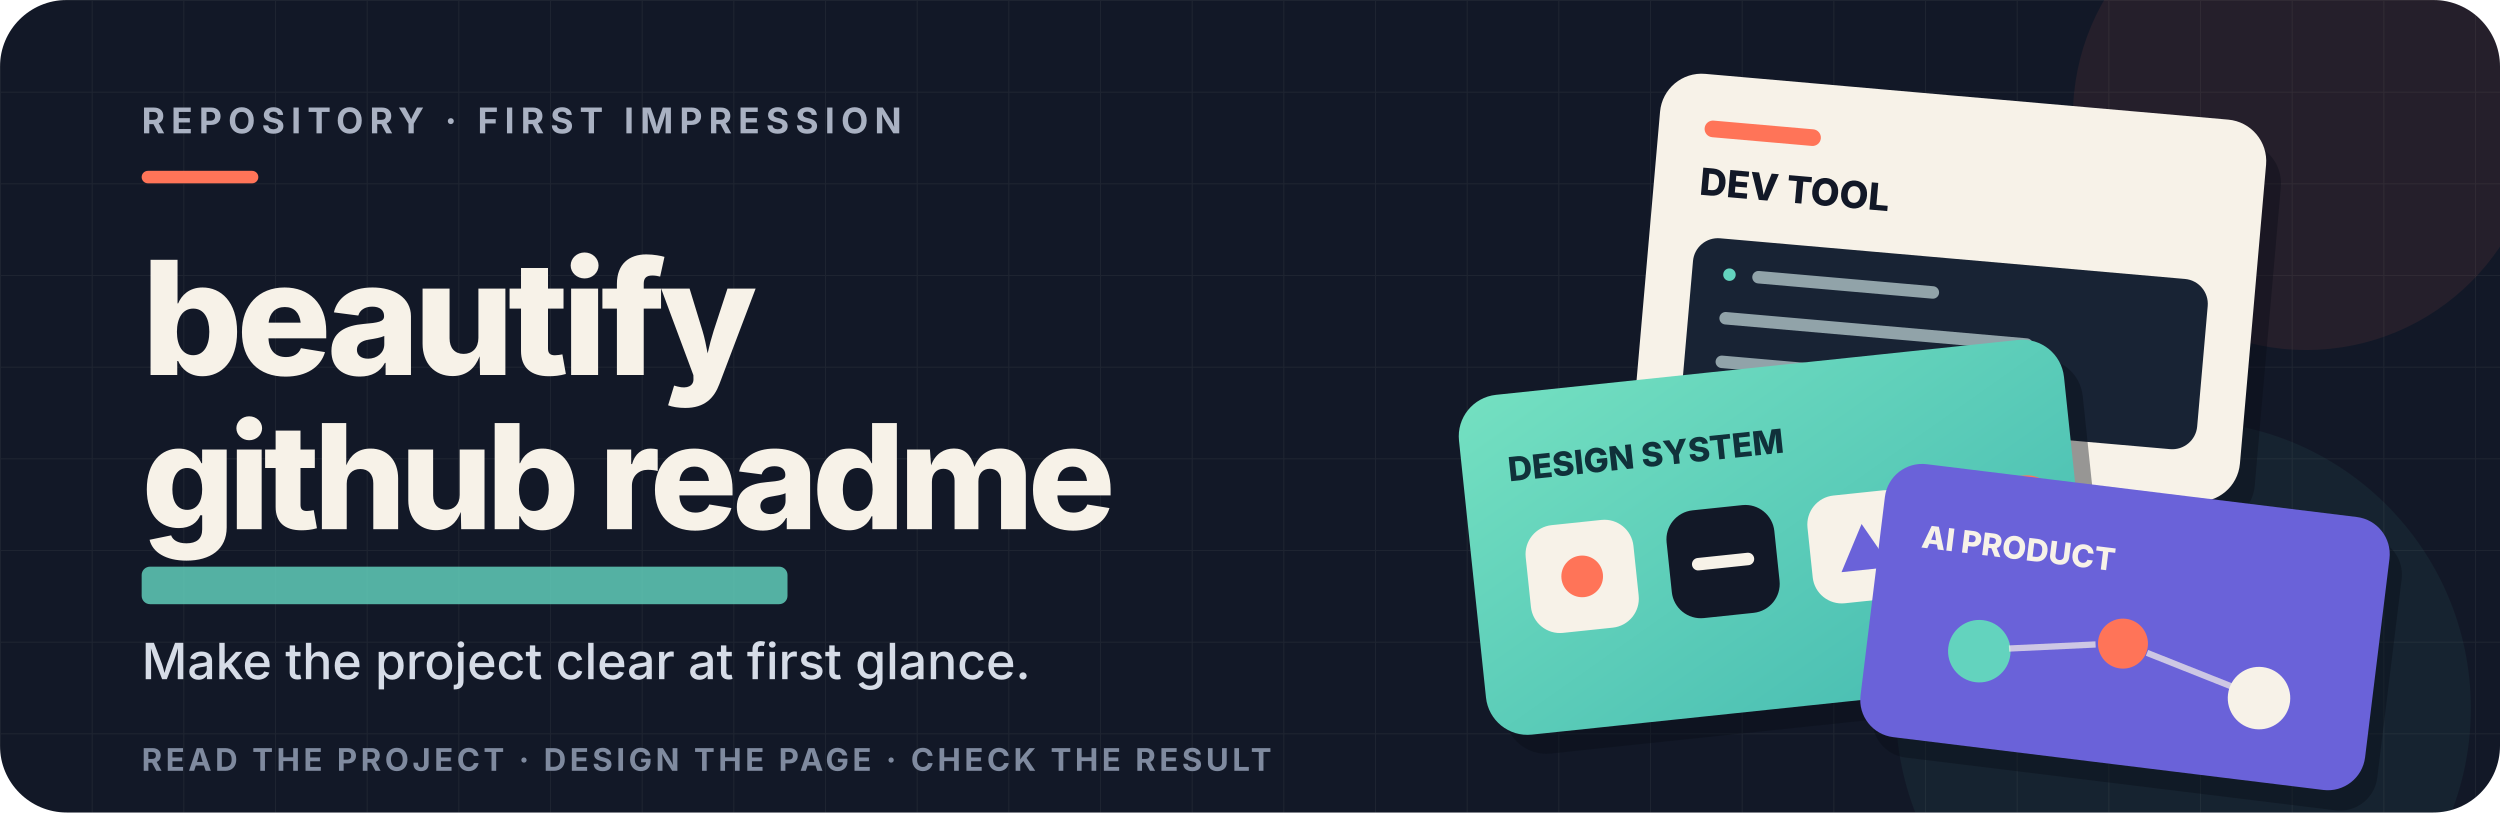
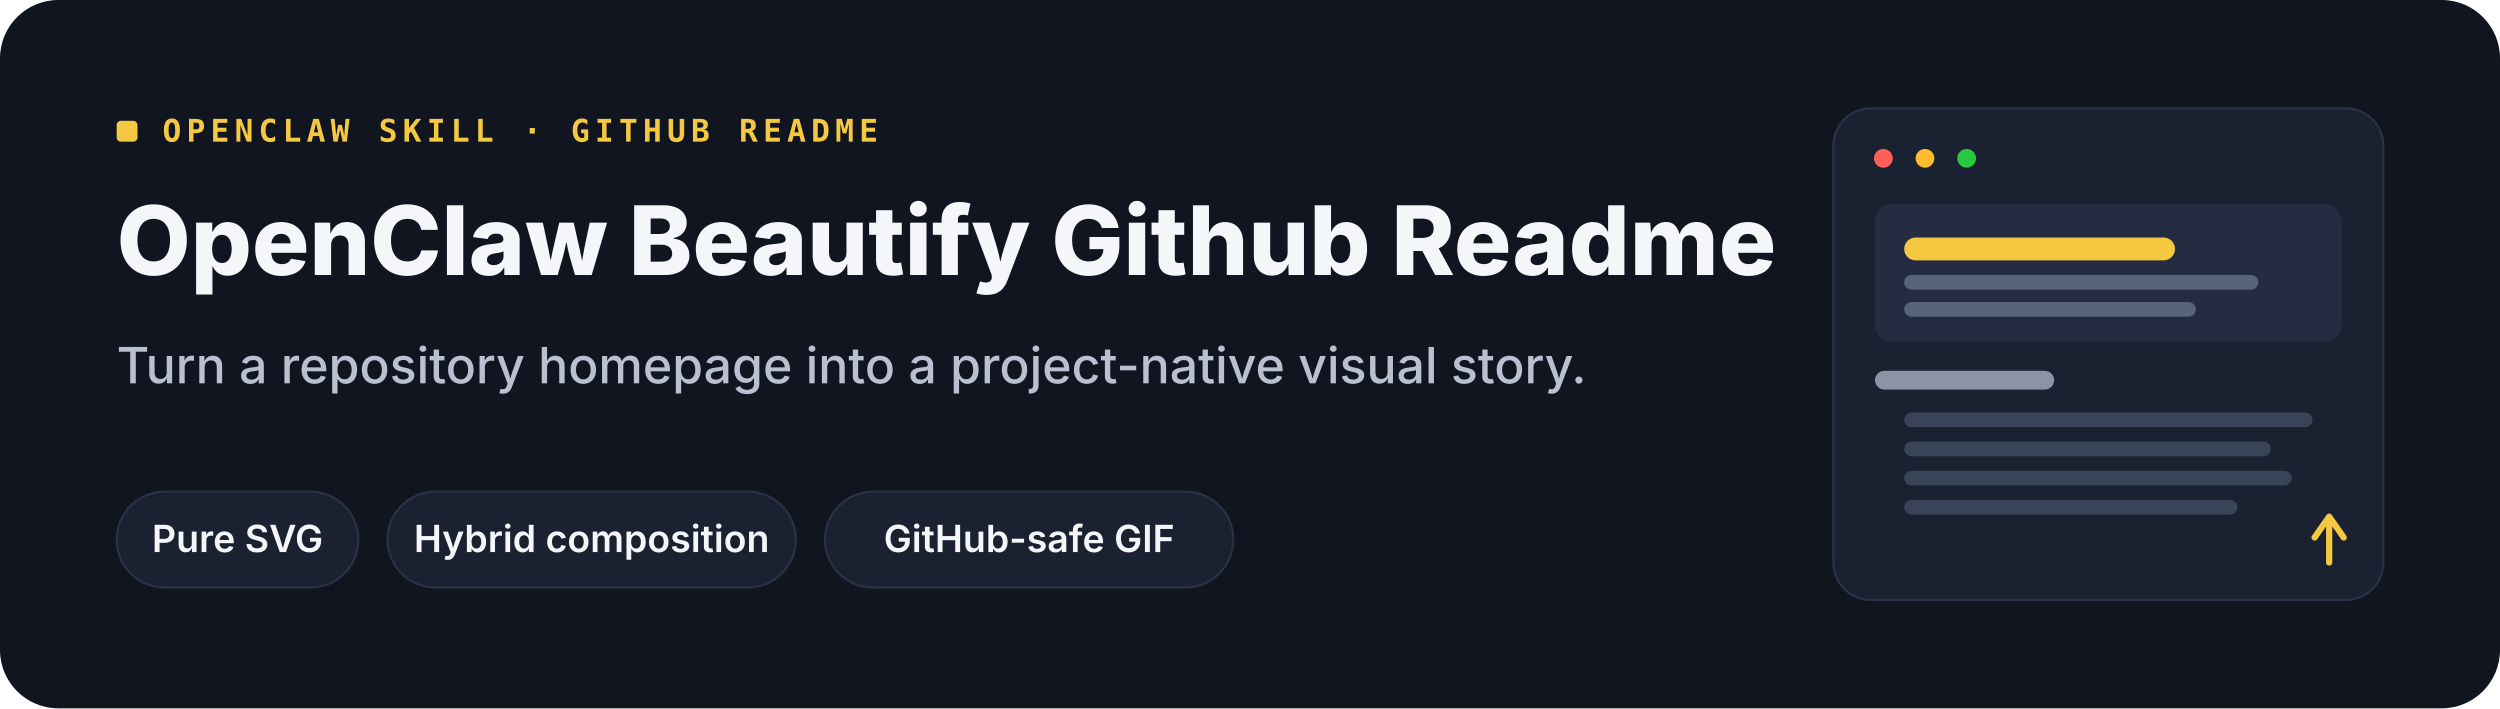
- <svg xmlns="http://www.w3.org/2000/svg" width="1200" height="390" viewBox="0 0 1200 390" role="img" aria-labelledby="title desc">
-   <defs>
-     <pattern id="grid" width="44" height="44" patternUnits="userSpaceOnUse">
-       <path d="M44 0H0V44" fill="none" stroke="#F7F2E8" stroke-opacity=".055" />
-     </pattern>
-     <linearGradient id="mint" x1="0" y1="0" x2="1" y2="1">
-       <stop stop-color="#74E0C1" />
-       <stop offset="1" stop-color="#43B9B0" />
-     </linearGradient>
-     <clipPath id="frame">
-       <rect width="1200" height="390" rx="32" />
-     </clipPath>
-   </defs>
-   <g clip-path="url(#frame)">
-     <rect width="1200" height="390" rx="32" fill="#121827" />
-     <rect width="1200" height="390" rx="32" fill="url(#grid)" />
-     <circle cx="1107" cy="56" r="112" fill="#FF7458" fill-opacity=".08" />
-     <circle cx="1048" cy="340" r="138" fill="#63D3BE" fill-opacity=".06" />
-     <g transform="translate(68 48)" font-family="-apple-system,BlinkMacSystemFont,'Segoe UI',sans-serif">
-       <text x="0" y="16" fill="#A9B1C2" font-size="17" font-weight="700" letter-spacing="3">REPOSITORY · FIRST IMPRESSION</text>
-       <rect x="0" y="34" width="56" height="6" rx="3" fill="#FF7458" />
-       <text x="0" y="132" fill="#F7F2E8" font-size="76" font-weight="780" letter-spacing="-3">beautify</text>
-       <text x="0" y="206" fill="#F7F2E8" font-size="70" font-weight="760" letter-spacing="-3">github readme</text>
-       <rect id="title-highlight" x="0" y="224" width="310" height="18" rx="4" fill="#63D3BE" fill-opacity=".82" />
-       <text x="0" y="278" fill="#D6DCE7" font-size="24" font-weight="520">Make the project clear at first glance.</text>
-       <text x="0" y="322" fill="#7F8A9F" font-size="15" font-weight="650" letter-spacing="1.7">READ THE PROJECT · DESIGN THE PAGE · CHECK THE RESULT</text>
-     </g>
-     <g font-family="-apple-system,BlinkMacSystemFont,'Segoe UI',sans-serif">
-       <g id="motion-card-dev-tool" transform="translate(790 46) rotate(5 145 92)">
-         <rect x="8" y="10" width="292" height="184" rx="20" fill="#080D17" fill-opacity=".38" />
-         <rect width="292" height="184" rx="20" fill="#F7F2E8" />
-         <rect x="22" y="22" width="56" height="8" rx="4" fill="#FF7458" />
-         <text x="22" y="58" fill="#121827" font-size="18" font-weight="760">DEV TOOL</text>
-         <rect x="22" y="78" width="248" height="82" rx="12" fill="#182334" />
-         <circle cx="40" cy="95" r="3" fill="#63D3BE" />
-         <path d="M54 95h84M40 116h145M40 137h105" stroke="#AFC3C7" stroke-width="6" stroke-linecap="round" opacity=".8" />
-       </g>
-       <g id="motion-card-design-system" transform="translate(706 176) rotate(-6 145 82)">
-         <rect x="8" y="10" width="292" height="164" rx="20" fill="#080D17" fill-opacity=".4" />
-         <rect width="292" height="164" rx="20" fill="url(#mint)" />
-         <text x="22" y="42" fill="#10313A" font-size="16" font-weight="760">DESIGN SYSTEM</text>
-         <g transform="translate(26 65)">
-           <rect width="52" height="52" rx="14" fill="#F7F2E8" />
-           <circle cx="26" cy="26" r="10" fill="#FF7458" />
-           <rect x="68" width="52" height="52" rx="14" fill="#121827" />
-           <path d="M82 26h24" stroke="#F7F2E8" stroke-width="6" stroke-linecap="round" />
-           <rect x="136" width="52" height="52" rx="14" fill="#F7F2E8" />
-           <path d="M150 37l12-22 12 22z" fill="#6A62D9" />
-           <rect x="204" width="52" height="52" rx="14" fill="#FF7458" />
-           <circle cx="230" cy="26" r="9" fill="#121827" />
-         </g>
-       </g>
-       <g id="motion-card-ai-product" transform="translate(898 235) rotate(7 122 66)">
-         <rect x="7" y="9" width="244" height="132" rx="18" fill="#080D17" fill-opacity=".4" />
-         <rect width="244" height="132" rx="18" fill="#6A62D9" />
-         <text x="20" y="40" fill="#F7F2E8" font-size="15" font-weight="760">AI PRODUCT</text>
-         <circle cx="54" cy="86" r="15" fill="#63D3BE" />
-         <circle cx="122" cy="74" r="12" fill="#FF7458" />
-         <circle cx="190" cy="92" r="15" fill="#F7F2E8" />
-         <path d="M68 83l41-7M134 77l42 11" stroke="#F7F2E8" stroke-width="3" opacity=".7" />
-       </g>
-     </g>
+ <svg xmlns="http://www.w3.org/2000/svg" width="1200" height="340" viewBox="0 0 1200 340" role="img" aria-labelledby="title desc">
+   <rect width="1200" height="340" rx="28" fill="#10151F" />
+   <g font-family="ui-monospace, SFMono-Regular, Menlo, Consolas, monospace">
+     <rect x="56" y="58" width="10" height="10" rx="2" fill="#F5C842" />
+     <text x="78" y="68" fill="#F5C842" font-size="15" font-weight="700" letter-spacing="2.5">OPENCLAW SKILL · GITHUB README</text>
+   </g>
+   <text x="56" y="132" fill="#F4F6FA" font-family="-apple-system, BlinkMacSystemFont, 'Segoe UI', 'PingFang SC', 'Microsoft YaHei', sans-serif" font-size="46" font-weight="800">OpenClaw Beautify Github Readme</text>
+   <text x="56" y="184" fill="#B9C0CF" font-family="-apple-system, BlinkMacSystemFont, 'Segoe UI', 'PingFang SC', 'Microsoft YaHei', sans-serif" font-size="24" font-weight="500">Turn a repository homepage into a project-native visual story.</text>
+   <g font-family="-apple-system, BlinkMacSystemFont, 'Segoe UI', 'PingFang SC', 'Microsoft YaHei', sans-serif" font-size="18" font-weight="600">
+     <rect x="56" y="236" width="116" height="46" rx="23" fill="#1A2130" stroke="#2A3346" stroke-width="1" />
+     <text x="114" y="265" text-anchor="middle" fill="#F4F6FA">Pure SVG</text>
+     <rect x="186" y="236" width="196" height="46" rx="23" fill="#1A2130" stroke="#2A3346" stroke-width="1" />
+     <text x="284" y="265" text-anchor="middle" fill="#F4F6FA">Hybrid composition</text>
+     <rect x="396" y="236" width="196" height="46" rx="23" fill="#1A2130" stroke="#2A3346" stroke-width="1" />
+     <text x="494" y="265" text-anchor="middle" fill="#F4F6FA">GitHub-safe GIF</text>
+   </g>
+   <g transform="translate(880 52)">
+     <rect width="264" height="236" rx="18" fill="#1A2130" stroke="#2A3346" stroke-width="1" />
+     <circle cx="24" cy="24" r="4.5" fill="#FF5F57" />
+     <circle cx="44" cy="24" r="4.5" fill="#FEBC2E" />
+     <circle cx="64" cy="24" r="4.5" fill="#28C840" />
+     <rect x="20" y="46" width="224" height="66" rx="8" fill="#232C40" />
+     <rect x="34" y="62" width="130" height="11" rx="5.5" fill="#F5C842" />
+     <rect x="34" y="80" width="170" height="7" rx="3.5" fill="#5A6478" />
+     <rect x="34" y="93" width="140" height="7" rx="3.5" fill="#5A6478" />
+     <rect x="20" y="126" width="86" height="9" rx="4.5" fill="#8B93A7" />
+     <rect x="34" y="146" width="196" height="7" rx="3.5" fill="#3A4458" />
+     <rect x="34" y="160" width="176" height="7" rx="3.5" fill="#3A4458" />
+     <rect x="34" y="174" width="186" height="7" rx="3.5" fill="#3A4458" />
+     <rect x="34" y="188" width="160" height="7" rx="3.5" fill="#3A4458" />
+     <path d="M238 218 L238 200" stroke="#F5C842" stroke-width="3" stroke-linecap="round" />
+     <path d="M231 206 L238 196 L245 206" fill="none" stroke="#F5C842" stroke-width="3" stroke-linecap="round" stroke-linejoin="round" />
  </g>
</svg>
